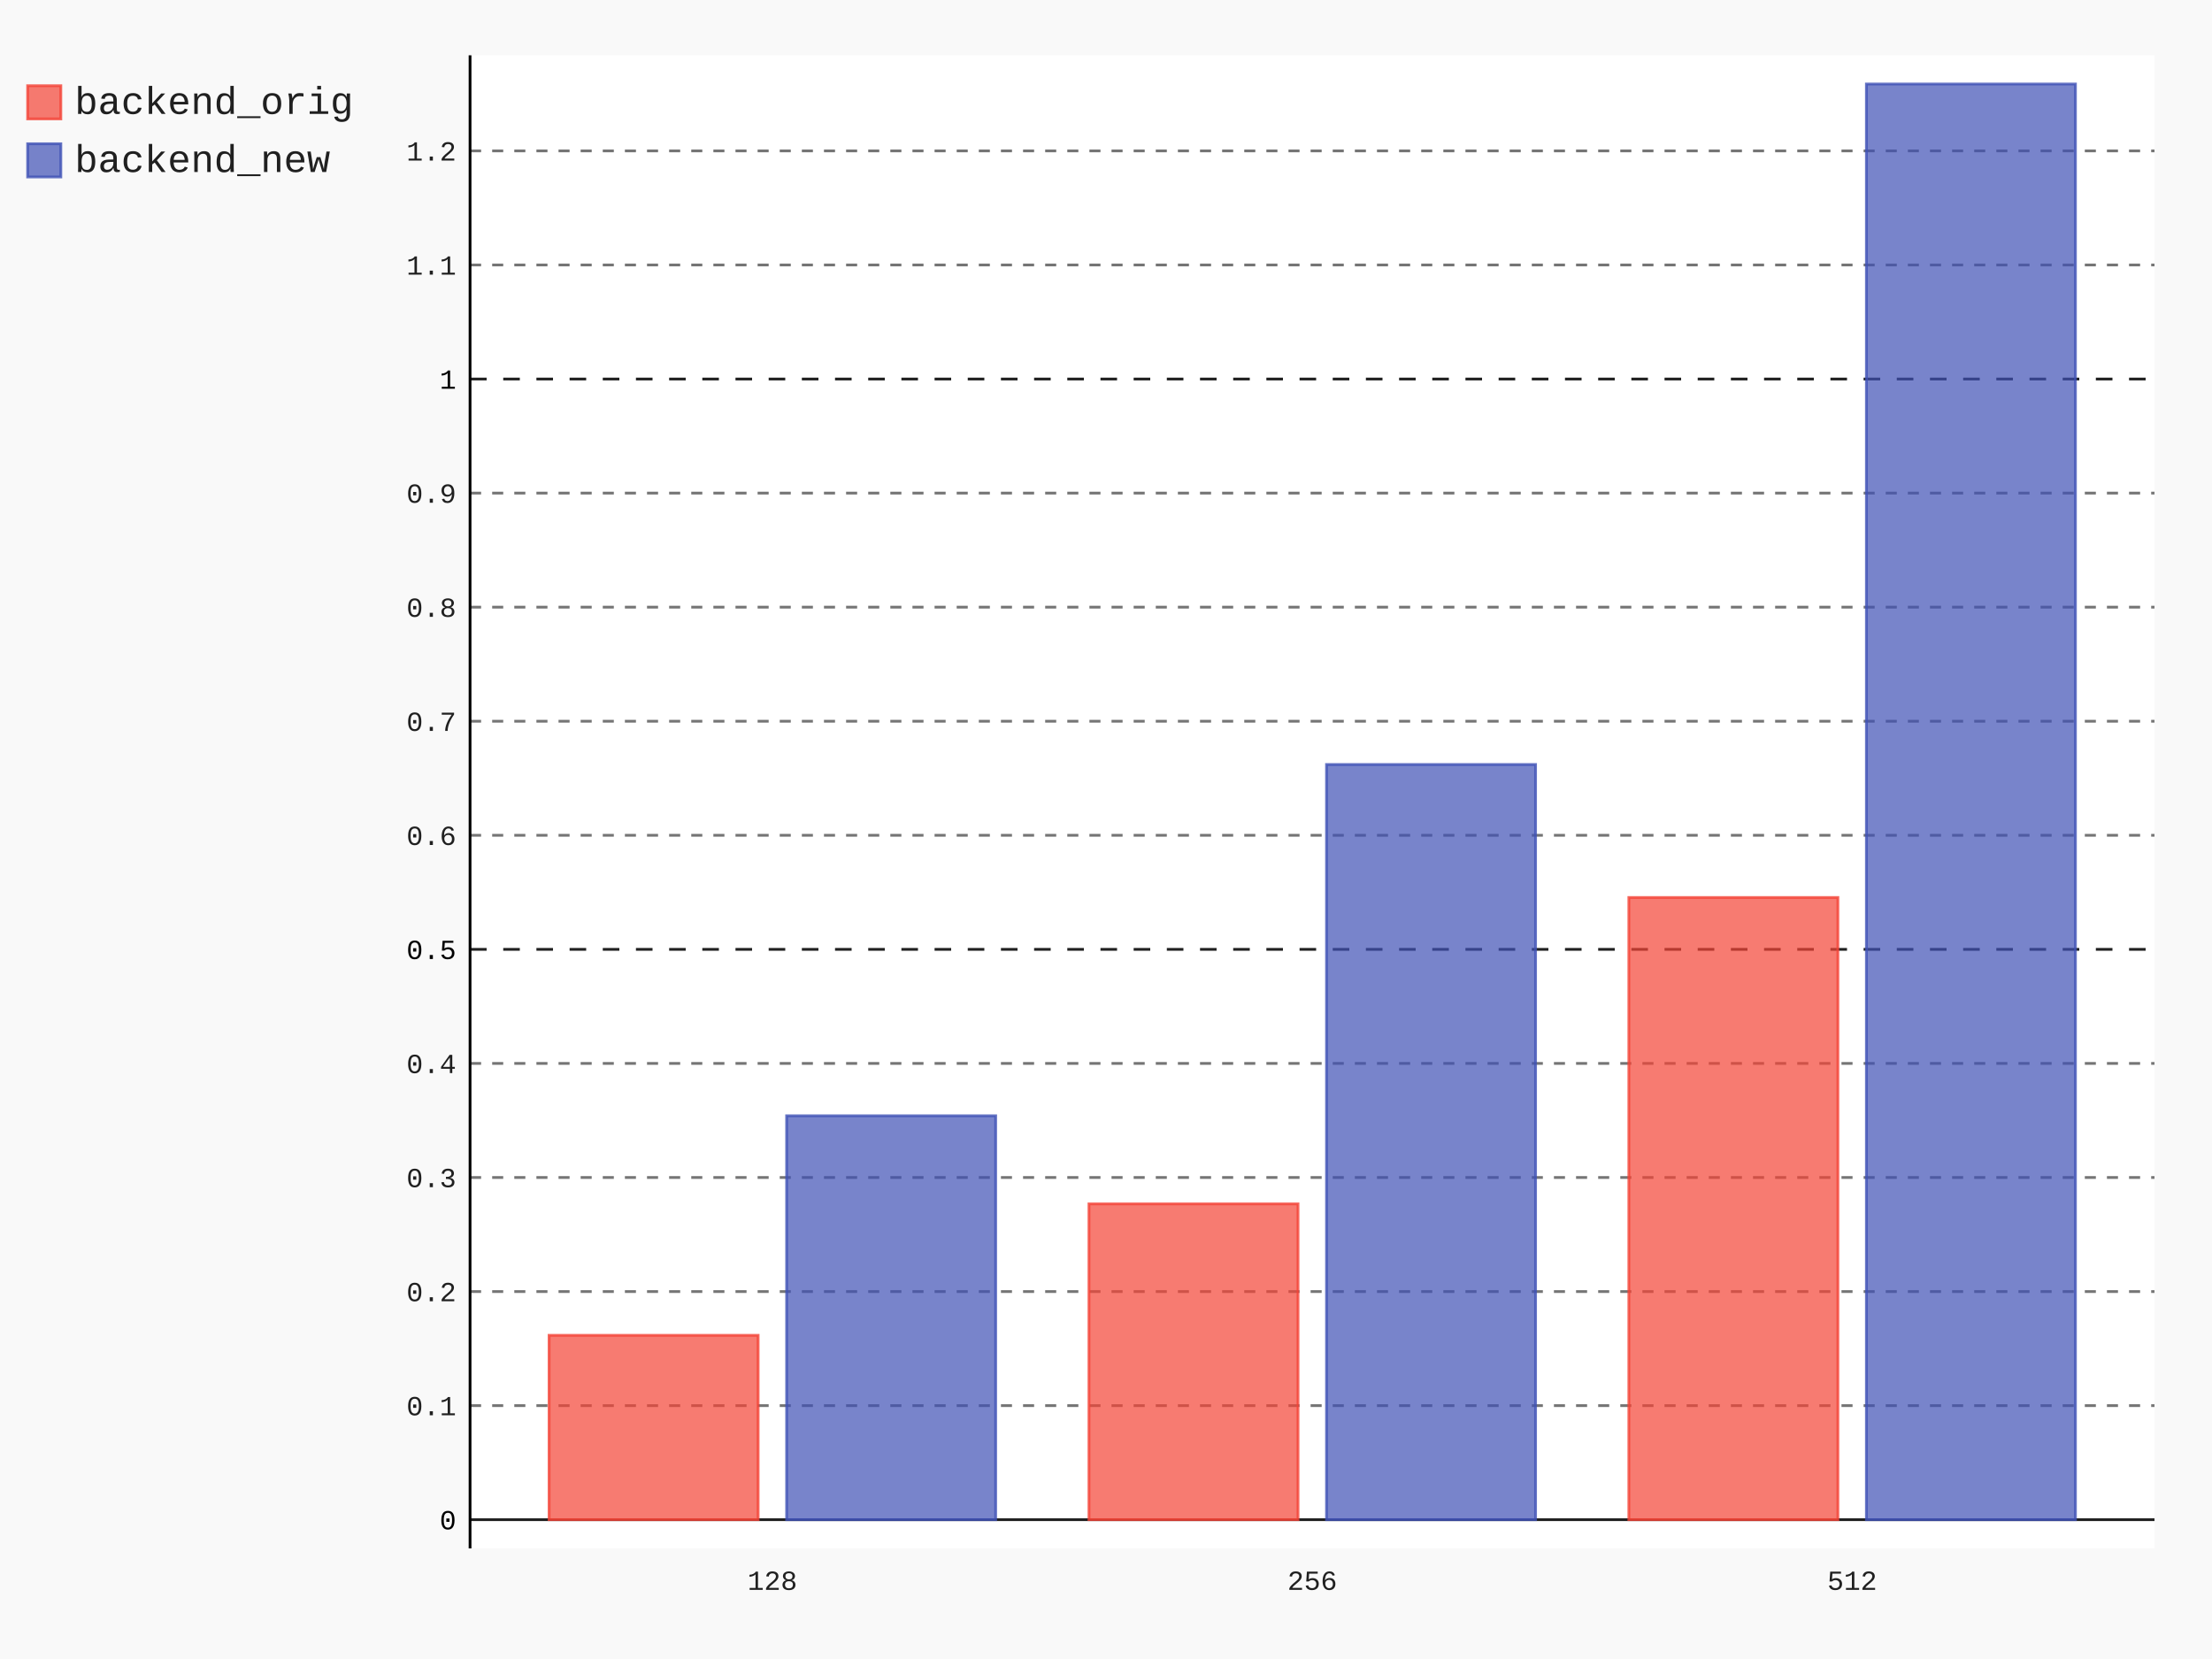
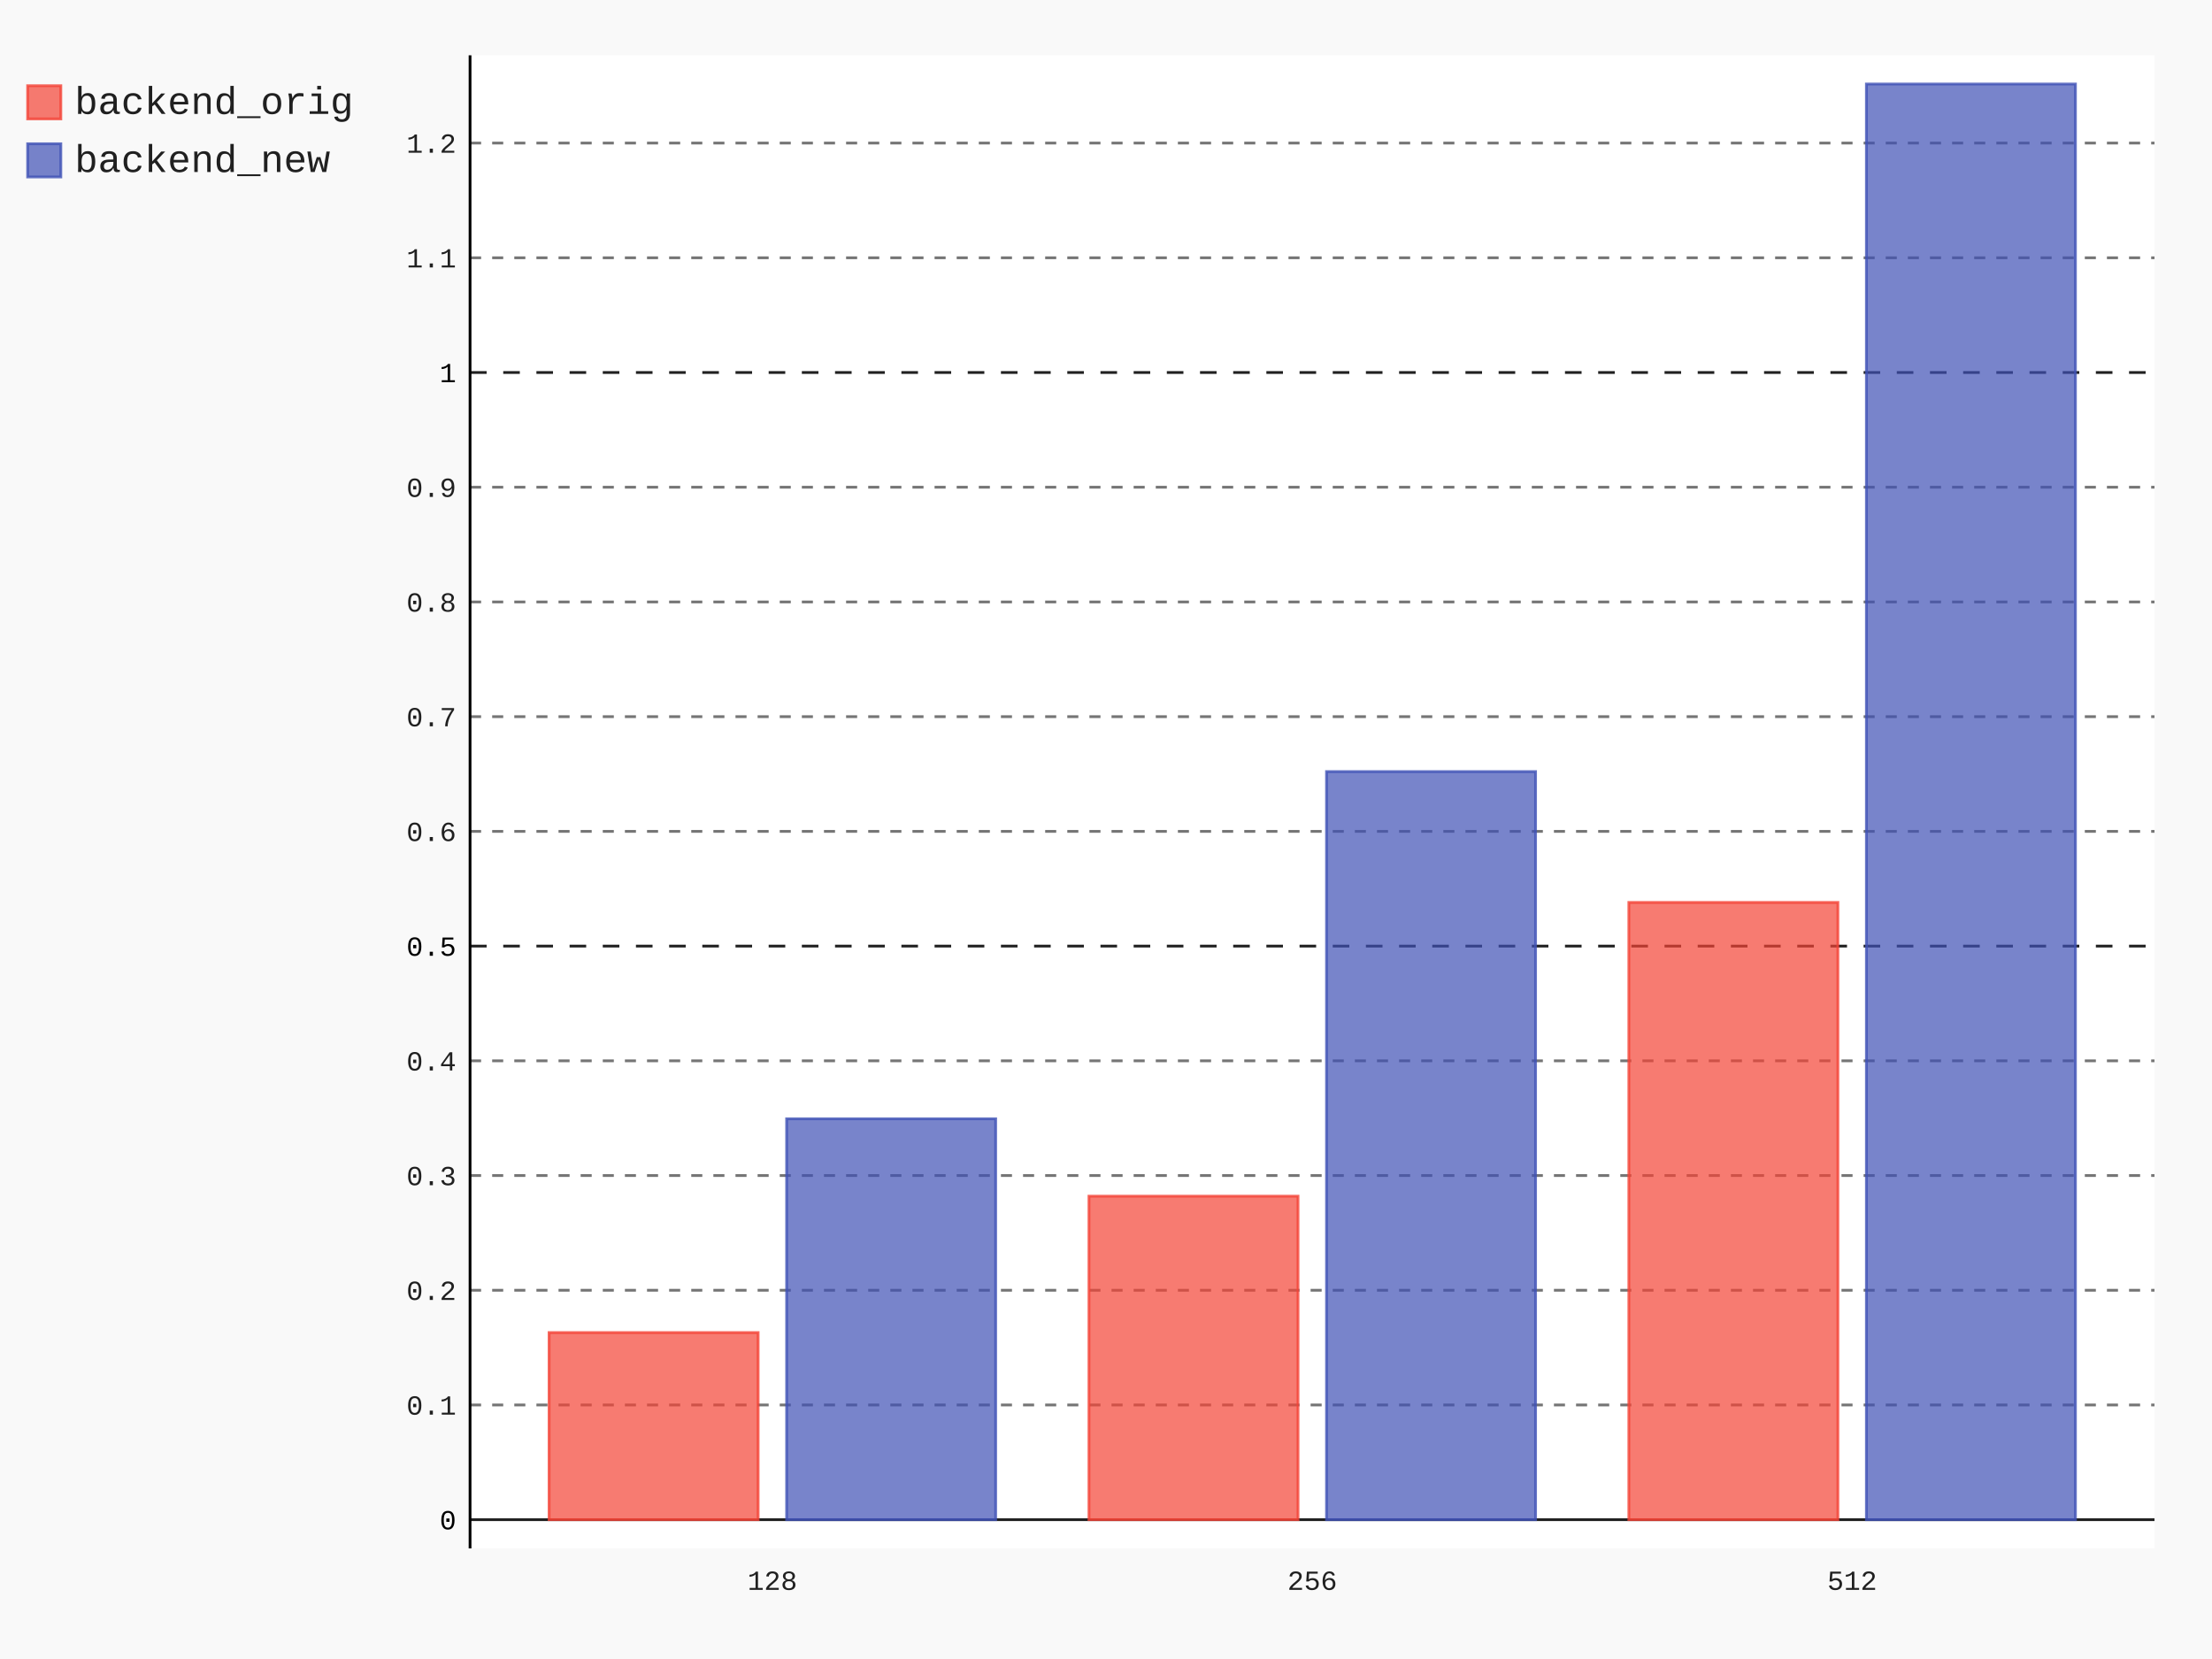
- <svg xmlns="http://www.w3.org/2000/svg" id="chart-1130a476-5e05-4478-b55c-7000631ecb3e" class="pygal-chart" viewBox="0 0 800 600">
+ <svg xmlns="http://www.w3.org/2000/svg" id="chart-dd1b5b7c-f2d9-4a23-970f-a6d7db63b026" class="pygal-chart" viewBox="0 0 800 600">
  <defs>
-     <style type="text/css">#chart-1130a476-5e05-4478-b55c-7000631ecb3e{-webkit-user-select:none;-webkit-font-smoothing:antialiased;font-family:Consolas,"Liberation Mono",Menlo,Courier,monospace}#chart-1130a476-5e05-4478-b55c-7000631ecb3e .title{font-family:Consolas,"Liberation Mono",Menlo,Courier,monospace;font-size:16px}#chart-1130a476-5e05-4478-b55c-7000631ecb3e .legends .legend text{font-family:Consolas,"Liberation Mono",Menlo,Courier,monospace;font-size:14px}#chart-1130a476-5e05-4478-b55c-7000631ecb3e .axis text{font-family:Consolas,"Liberation Mono",Menlo,Courier,monospace;font-size:10px}#chart-1130a476-5e05-4478-b55c-7000631ecb3e .axis text.major{font-family:Consolas,"Liberation Mono",Menlo,Courier,monospace;font-size:10px}#chart-1130a476-5e05-4478-b55c-7000631ecb3e .text-overlay text.value{font-family:Consolas,"Liberation Mono",Menlo,Courier,monospace;font-size:16px}#chart-1130a476-5e05-4478-b55c-7000631ecb3e .text-overlay text.label{font-family:Consolas,"Liberation Mono",Menlo,Courier,monospace;font-size:10px}#chart-1130a476-5e05-4478-b55c-7000631ecb3e .tooltip{font-family:Consolas,"Liberation Mono",Menlo,Courier,monospace;font-size:14px}#chart-1130a476-5e05-4478-b55c-7000631ecb3e text.no_data{font-family:Consolas,"Liberation Mono",Menlo,Courier,monospace;font-size:64px}
- #chart-1130a476-5e05-4478-b55c-7000631ecb3e{background-color:rgba(249,249,249,1)}#chart-1130a476-5e05-4478-b55c-7000631ecb3e path,#chart-1130a476-5e05-4478-b55c-7000631ecb3e line,#chart-1130a476-5e05-4478-b55c-7000631ecb3e rect,#chart-1130a476-5e05-4478-b55c-7000631ecb3e circle{-webkit-transition:150ms;-moz-transition:150ms;transition:150ms}#chart-1130a476-5e05-4478-b55c-7000631ecb3e .graph &gt; .background{fill:rgba(249,249,249,1)}#chart-1130a476-5e05-4478-b55c-7000631ecb3e .plot &gt; .background{fill:rgba(255,255,255,1)}#chart-1130a476-5e05-4478-b55c-7000631ecb3e .graph{fill:rgba(0,0,0,.87)}#chart-1130a476-5e05-4478-b55c-7000631ecb3e text.no_data{fill:rgba(0,0,0,1)}#chart-1130a476-5e05-4478-b55c-7000631ecb3e .title{fill:rgba(0,0,0,1)}#chart-1130a476-5e05-4478-b55c-7000631ecb3e .legends .legend text{fill:rgba(0,0,0,.87)}#chart-1130a476-5e05-4478-b55c-7000631ecb3e .legends .legend:hover text{fill:rgba(0,0,0,1)}#chart-1130a476-5e05-4478-b55c-7000631ecb3e .axis .line{stroke:rgba(0,0,0,1)}#chart-1130a476-5e05-4478-b55c-7000631ecb3e .axis .guide.line{stroke:rgba(0,0,0,.54)}#chart-1130a476-5e05-4478-b55c-7000631ecb3e .axis .major.line{stroke:rgba(0,0,0,.87)}#chart-1130a476-5e05-4478-b55c-7000631ecb3e .axis text.major{fill:rgba(0,0,0,1)}#chart-1130a476-5e05-4478-b55c-7000631ecb3e .axis.y .guides:hover .guide.line,#chart-1130a476-5e05-4478-b55c-7000631ecb3e .line-graph .axis.x .guides:hover .guide.line,#chart-1130a476-5e05-4478-b55c-7000631ecb3e .stackedline-graph .axis.x .guides:hover .guide.line,#chart-1130a476-5e05-4478-b55c-7000631ecb3e .xy-graph .axis.x .guides:hover .guide.line{stroke:rgba(0,0,0,1)}#chart-1130a476-5e05-4478-b55c-7000631ecb3e .axis .guides:hover text{fill:rgba(0,0,0,1)}#chart-1130a476-5e05-4478-b55c-7000631ecb3e .reactive{fill-opacity:.7;stroke-opacity:.8}#chart-1130a476-5e05-4478-b55c-7000631ecb3e .ci{stroke:rgba(0,0,0,.87)}#chart-1130a476-5e05-4478-b55c-7000631ecb3e .reactive.active,#chart-1130a476-5e05-4478-b55c-7000631ecb3e .active .reactive{fill-opacity:.8;stroke-opacity:.9;stroke-width:4}#chart-1130a476-5e05-4478-b55c-7000631ecb3e .ci .reactive.active{stroke-width:1.5}#chart-1130a476-5e05-4478-b55c-7000631ecb3e .series text{fill:rgba(0,0,0,1)}#chart-1130a476-5e05-4478-b55c-7000631ecb3e .tooltip rect{fill:rgba(255,255,255,1);stroke:rgba(0,0,0,1);-webkit-transition:opacity 150ms;-moz-transition:opacity 150ms;transition:opacity 150ms}#chart-1130a476-5e05-4478-b55c-7000631ecb3e .tooltip .label{fill:rgba(0,0,0,.87)}#chart-1130a476-5e05-4478-b55c-7000631ecb3e .tooltip .label{fill:rgba(0,0,0,.87)}#chart-1130a476-5e05-4478-b55c-7000631ecb3e .tooltip .legend{font-size:.8em;fill:rgba(0,0,0,.54)}#chart-1130a476-5e05-4478-b55c-7000631ecb3e .tooltip .x_label{font-size:.6em;fill:rgba(0,0,0,1)}#chart-1130a476-5e05-4478-b55c-7000631ecb3e .tooltip .xlink{font-size:.5em;text-decoration:underline}#chart-1130a476-5e05-4478-b55c-7000631ecb3e .tooltip .value{font-size:1.5em}#chart-1130a476-5e05-4478-b55c-7000631ecb3e .bound{font-size:.5em}#chart-1130a476-5e05-4478-b55c-7000631ecb3e .max-value{font-size:.75em;fill:rgba(0,0,0,.54)}#chart-1130a476-5e05-4478-b55c-7000631ecb3e .map-element{fill:rgba(255,255,255,1);stroke:rgba(0,0,0,.54) !important}#chart-1130a476-5e05-4478-b55c-7000631ecb3e .map-element .reactive{fill-opacity:inherit;stroke-opacity:inherit}#chart-1130a476-5e05-4478-b55c-7000631ecb3e .color-0,#chart-1130a476-5e05-4478-b55c-7000631ecb3e .color-0 a:visited{stroke:#F44336;fill:#F44336}#chart-1130a476-5e05-4478-b55c-7000631ecb3e .color-1,#chart-1130a476-5e05-4478-b55c-7000631ecb3e .color-1 a:visited{stroke:#3F51B5;fill:#3F51B5}#chart-1130a476-5e05-4478-b55c-7000631ecb3e .text-overlay .color-0 text{fill:black}#chart-1130a476-5e05-4478-b55c-7000631ecb3e .text-overlay .color-1 text{fill:black}
- #chart-1130a476-5e05-4478-b55c-7000631ecb3e text.no_data{text-anchor:middle}#chart-1130a476-5e05-4478-b55c-7000631ecb3e .guide.line{fill:none}#chart-1130a476-5e05-4478-b55c-7000631ecb3e .centered{text-anchor:middle}#chart-1130a476-5e05-4478-b55c-7000631ecb3e .title{text-anchor:middle}#chart-1130a476-5e05-4478-b55c-7000631ecb3e .legends .legend text{fill-opacity:1}#chart-1130a476-5e05-4478-b55c-7000631ecb3e .axis.x text{text-anchor:middle}#chart-1130a476-5e05-4478-b55c-7000631ecb3e .axis.x:not(.web) text[transform]{text-anchor:start}#chart-1130a476-5e05-4478-b55c-7000631ecb3e .axis.x:not(.web) text[transform].backwards{text-anchor:end}#chart-1130a476-5e05-4478-b55c-7000631ecb3e .axis.y text{text-anchor:end}#chart-1130a476-5e05-4478-b55c-7000631ecb3e .axis.y text[transform].backwards{text-anchor:start}#chart-1130a476-5e05-4478-b55c-7000631ecb3e .axis.y2 text{text-anchor:start}#chart-1130a476-5e05-4478-b55c-7000631ecb3e .axis.y2 text[transform].backwards{text-anchor:end}#chart-1130a476-5e05-4478-b55c-7000631ecb3e .axis .guide.line{stroke-dasharray:4,4}#chart-1130a476-5e05-4478-b55c-7000631ecb3e .axis .major.guide.line{stroke-dasharray:6,6}#chart-1130a476-5e05-4478-b55c-7000631ecb3e .horizontal .axis.y .guide.line,#chart-1130a476-5e05-4478-b55c-7000631ecb3e .horizontal .axis.y2 .guide.line,#chart-1130a476-5e05-4478-b55c-7000631ecb3e .vertical .axis.x .guide.line{opacity:0}#chart-1130a476-5e05-4478-b55c-7000631ecb3e .horizontal .axis.always_show .guide.line,#chart-1130a476-5e05-4478-b55c-7000631ecb3e .vertical .axis.always_show .guide.line{opacity:1 !important}#chart-1130a476-5e05-4478-b55c-7000631ecb3e .axis.y .guides:hover .guide.line,#chart-1130a476-5e05-4478-b55c-7000631ecb3e .axis.y2 .guides:hover .guide.line,#chart-1130a476-5e05-4478-b55c-7000631ecb3e .axis.x .guides:hover .guide.line{opacity:1}#chart-1130a476-5e05-4478-b55c-7000631ecb3e .axis .guides:hover text{opacity:1}#chart-1130a476-5e05-4478-b55c-7000631ecb3e .nofill{fill:none}#chart-1130a476-5e05-4478-b55c-7000631ecb3e .subtle-fill{fill-opacity:.2}#chart-1130a476-5e05-4478-b55c-7000631ecb3e .dot{stroke-width:1px;fill-opacity:1}#chart-1130a476-5e05-4478-b55c-7000631ecb3e .dot.active{stroke-width:5px}#chart-1130a476-5e05-4478-b55c-7000631ecb3e .dot.negative{fill:transparent}#chart-1130a476-5e05-4478-b55c-7000631ecb3e text,#chart-1130a476-5e05-4478-b55c-7000631ecb3e tspan{stroke:none !important}#chart-1130a476-5e05-4478-b55c-7000631ecb3e .series text.active{opacity:1}#chart-1130a476-5e05-4478-b55c-7000631ecb3e .tooltip rect{fill-opacity:.95;stroke-width:.5}#chart-1130a476-5e05-4478-b55c-7000631ecb3e .tooltip text{fill-opacity:1}#chart-1130a476-5e05-4478-b55c-7000631ecb3e .showable{visibility:hidden}#chart-1130a476-5e05-4478-b55c-7000631ecb3e .showable.shown{visibility:visible}#chart-1130a476-5e05-4478-b55c-7000631ecb3e .gauge-background{fill:rgba(229,229,229,1);stroke:none}#chart-1130a476-5e05-4478-b55c-7000631ecb3e .bg-lines{stroke:rgba(249,249,249,1);stroke-width:2px}</style>
+     <style type="text/css">#chart-dd1b5b7c-f2d9-4a23-970f-a6d7db63b026{-webkit-user-select:none;-webkit-font-smoothing:antialiased;font-family:Consolas,"Liberation Mono",Menlo,Courier,monospace}#chart-dd1b5b7c-f2d9-4a23-970f-a6d7db63b026 .title{font-family:Consolas,"Liberation Mono",Menlo,Courier,monospace;font-size:16px}#chart-dd1b5b7c-f2d9-4a23-970f-a6d7db63b026 .legends .legend text{font-family:Consolas,"Liberation Mono",Menlo,Courier,monospace;font-size:14px}#chart-dd1b5b7c-f2d9-4a23-970f-a6d7db63b026 .axis text{font-family:Consolas,"Liberation Mono",Menlo,Courier,monospace;font-size:10px}#chart-dd1b5b7c-f2d9-4a23-970f-a6d7db63b026 .axis text.major{font-family:Consolas,"Liberation Mono",Menlo,Courier,monospace;font-size:10px}#chart-dd1b5b7c-f2d9-4a23-970f-a6d7db63b026 .text-overlay text.value{font-family:Consolas,"Liberation Mono",Menlo,Courier,monospace;font-size:16px}#chart-dd1b5b7c-f2d9-4a23-970f-a6d7db63b026 .text-overlay text.label{font-family:Consolas,"Liberation Mono",Menlo,Courier,monospace;font-size:10px}#chart-dd1b5b7c-f2d9-4a23-970f-a6d7db63b026 .tooltip{font-family:Consolas,"Liberation Mono",Menlo,Courier,monospace;font-size:14px}#chart-dd1b5b7c-f2d9-4a23-970f-a6d7db63b026 text.no_data{font-family:Consolas,"Liberation Mono",Menlo,Courier,monospace;font-size:64px}
+ #chart-dd1b5b7c-f2d9-4a23-970f-a6d7db63b026{background-color:rgba(249,249,249,1)}#chart-dd1b5b7c-f2d9-4a23-970f-a6d7db63b026 path,#chart-dd1b5b7c-f2d9-4a23-970f-a6d7db63b026 line,#chart-dd1b5b7c-f2d9-4a23-970f-a6d7db63b026 rect,#chart-dd1b5b7c-f2d9-4a23-970f-a6d7db63b026 circle{-webkit-transition:150ms;-moz-transition:150ms;transition:150ms}#chart-dd1b5b7c-f2d9-4a23-970f-a6d7db63b026 .graph &gt; .background{fill:rgba(249,249,249,1)}#chart-dd1b5b7c-f2d9-4a23-970f-a6d7db63b026 .plot &gt; .background{fill:rgba(255,255,255,1)}#chart-dd1b5b7c-f2d9-4a23-970f-a6d7db63b026 .graph{fill:rgba(0,0,0,.87)}#chart-dd1b5b7c-f2d9-4a23-970f-a6d7db63b026 text.no_data{fill:rgba(0,0,0,1)}#chart-dd1b5b7c-f2d9-4a23-970f-a6d7db63b026 .title{fill:rgba(0,0,0,1)}#chart-dd1b5b7c-f2d9-4a23-970f-a6d7db63b026 .legends .legend text{fill:rgba(0,0,0,.87)}#chart-dd1b5b7c-f2d9-4a23-970f-a6d7db63b026 .legends .legend:hover text{fill:rgba(0,0,0,1)}#chart-dd1b5b7c-f2d9-4a23-970f-a6d7db63b026 .axis .line{stroke:rgba(0,0,0,1)}#chart-dd1b5b7c-f2d9-4a23-970f-a6d7db63b026 .axis .guide.line{stroke:rgba(0,0,0,.54)}#chart-dd1b5b7c-f2d9-4a23-970f-a6d7db63b026 .axis .major.line{stroke:rgba(0,0,0,.87)}#chart-dd1b5b7c-f2d9-4a23-970f-a6d7db63b026 .axis text.major{fill:rgba(0,0,0,1)}#chart-dd1b5b7c-f2d9-4a23-970f-a6d7db63b026 .axis.y .guides:hover .guide.line,#chart-dd1b5b7c-f2d9-4a23-970f-a6d7db63b026 .line-graph .axis.x .guides:hover .guide.line,#chart-dd1b5b7c-f2d9-4a23-970f-a6d7db63b026 .stackedline-graph .axis.x .guides:hover .guide.line,#chart-dd1b5b7c-f2d9-4a23-970f-a6d7db63b026 .xy-graph .axis.x .guides:hover .guide.line{stroke:rgba(0,0,0,1)}#chart-dd1b5b7c-f2d9-4a23-970f-a6d7db63b026 .axis .guides:hover text{fill:rgba(0,0,0,1)}#chart-dd1b5b7c-f2d9-4a23-970f-a6d7db63b026 .reactive{fill-opacity:.7;stroke-opacity:.8}#chart-dd1b5b7c-f2d9-4a23-970f-a6d7db63b026 .ci{stroke:rgba(0,0,0,.87)}#chart-dd1b5b7c-f2d9-4a23-970f-a6d7db63b026 .reactive.active,#chart-dd1b5b7c-f2d9-4a23-970f-a6d7db63b026 .active .reactive{fill-opacity:.8;stroke-opacity:.9;stroke-width:4}#chart-dd1b5b7c-f2d9-4a23-970f-a6d7db63b026 .ci .reactive.active{stroke-width:1.5}#chart-dd1b5b7c-f2d9-4a23-970f-a6d7db63b026 .series text{fill:rgba(0,0,0,1)}#chart-dd1b5b7c-f2d9-4a23-970f-a6d7db63b026 .tooltip rect{fill:rgba(255,255,255,1);stroke:rgba(0,0,0,1);-webkit-transition:opacity 150ms;-moz-transition:opacity 150ms;transition:opacity 150ms}#chart-dd1b5b7c-f2d9-4a23-970f-a6d7db63b026 .tooltip .label{fill:rgba(0,0,0,.87)}#chart-dd1b5b7c-f2d9-4a23-970f-a6d7db63b026 .tooltip .label{fill:rgba(0,0,0,.87)}#chart-dd1b5b7c-f2d9-4a23-970f-a6d7db63b026 .tooltip .legend{font-size:.8em;fill:rgba(0,0,0,.54)}#chart-dd1b5b7c-f2d9-4a23-970f-a6d7db63b026 .tooltip .x_label{font-size:.6em;fill:rgba(0,0,0,1)}#chart-dd1b5b7c-f2d9-4a23-970f-a6d7db63b026 .tooltip .xlink{font-size:.5em;text-decoration:underline}#chart-dd1b5b7c-f2d9-4a23-970f-a6d7db63b026 .tooltip .value{font-size:1.5em}#chart-dd1b5b7c-f2d9-4a23-970f-a6d7db63b026 .bound{font-size:.5em}#chart-dd1b5b7c-f2d9-4a23-970f-a6d7db63b026 .max-value{font-size:.75em;fill:rgba(0,0,0,.54)}#chart-dd1b5b7c-f2d9-4a23-970f-a6d7db63b026 .map-element{fill:rgba(255,255,255,1);stroke:rgba(0,0,0,.54) !important}#chart-dd1b5b7c-f2d9-4a23-970f-a6d7db63b026 .map-element .reactive{fill-opacity:inherit;stroke-opacity:inherit}#chart-dd1b5b7c-f2d9-4a23-970f-a6d7db63b026 .color-0,#chart-dd1b5b7c-f2d9-4a23-970f-a6d7db63b026 .color-0 a:visited{stroke:#F44336;fill:#F44336}#chart-dd1b5b7c-f2d9-4a23-970f-a6d7db63b026 .color-1,#chart-dd1b5b7c-f2d9-4a23-970f-a6d7db63b026 .color-1 a:visited{stroke:#3F51B5;fill:#3F51B5}#chart-dd1b5b7c-f2d9-4a23-970f-a6d7db63b026 .text-overlay .color-0 text{fill:black}#chart-dd1b5b7c-f2d9-4a23-970f-a6d7db63b026 .text-overlay .color-1 text{fill:black}
+ #chart-dd1b5b7c-f2d9-4a23-970f-a6d7db63b026 text.no_data{text-anchor:middle}#chart-dd1b5b7c-f2d9-4a23-970f-a6d7db63b026 .guide.line{fill:none}#chart-dd1b5b7c-f2d9-4a23-970f-a6d7db63b026 .centered{text-anchor:middle}#chart-dd1b5b7c-f2d9-4a23-970f-a6d7db63b026 .title{text-anchor:middle}#chart-dd1b5b7c-f2d9-4a23-970f-a6d7db63b026 .legends .legend text{fill-opacity:1}#chart-dd1b5b7c-f2d9-4a23-970f-a6d7db63b026 .axis.x text{text-anchor:middle}#chart-dd1b5b7c-f2d9-4a23-970f-a6d7db63b026 .axis.x:not(.web) text[transform]{text-anchor:start}#chart-dd1b5b7c-f2d9-4a23-970f-a6d7db63b026 .axis.x:not(.web) text[transform].backwards{text-anchor:end}#chart-dd1b5b7c-f2d9-4a23-970f-a6d7db63b026 .axis.y text{text-anchor:end}#chart-dd1b5b7c-f2d9-4a23-970f-a6d7db63b026 .axis.y text[transform].backwards{text-anchor:start}#chart-dd1b5b7c-f2d9-4a23-970f-a6d7db63b026 .axis.y2 text{text-anchor:start}#chart-dd1b5b7c-f2d9-4a23-970f-a6d7db63b026 .axis.y2 text[transform].backwards{text-anchor:end}#chart-dd1b5b7c-f2d9-4a23-970f-a6d7db63b026 .axis .guide.line{stroke-dasharray:4,4}#chart-dd1b5b7c-f2d9-4a23-970f-a6d7db63b026 .axis .major.guide.line{stroke-dasharray:6,6}#chart-dd1b5b7c-f2d9-4a23-970f-a6d7db63b026 .horizontal .axis.y .guide.line,#chart-dd1b5b7c-f2d9-4a23-970f-a6d7db63b026 .horizontal .axis.y2 .guide.line,#chart-dd1b5b7c-f2d9-4a23-970f-a6d7db63b026 .vertical .axis.x .guide.line{opacity:0}#chart-dd1b5b7c-f2d9-4a23-970f-a6d7db63b026 .horizontal .axis.always_show .guide.line,#chart-dd1b5b7c-f2d9-4a23-970f-a6d7db63b026 .vertical .axis.always_show .guide.line{opacity:1 !important}#chart-dd1b5b7c-f2d9-4a23-970f-a6d7db63b026 .axis.y .guides:hover .guide.line,#chart-dd1b5b7c-f2d9-4a23-970f-a6d7db63b026 .axis.y2 .guides:hover .guide.line,#chart-dd1b5b7c-f2d9-4a23-970f-a6d7db63b026 .axis.x .guides:hover .guide.line{opacity:1}#chart-dd1b5b7c-f2d9-4a23-970f-a6d7db63b026 .axis .guides:hover text{opacity:1}#chart-dd1b5b7c-f2d9-4a23-970f-a6d7db63b026 .nofill{fill:none}#chart-dd1b5b7c-f2d9-4a23-970f-a6d7db63b026 .subtle-fill{fill-opacity:.2}#chart-dd1b5b7c-f2d9-4a23-970f-a6d7db63b026 .dot{stroke-width:1px;fill-opacity:1}#chart-dd1b5b7c-f2d9-4a23-970f-a6d7db63b026 .dot.active{stroke-width:5px}#chart-dd1b5b7c-f2d9-4a23-970f-a6d7db63b026 .dot.negative{fill:transparent}#chart-dd1b5b7c-f2d9-4a23-970f-a6d7db63b026 text,#chart-dd1b5b7c-f2d9-4a23-970f-a6d7db63b026 tspan{stroke:none !important}#chart-dd1b5b7c-f2d9-4a23-970f-a6d7db63b026 .series text.active{opacity:1}#chart-dd1b5b7c-f2d9-4a23-970f-a6d7db63b026 .tooltip rect{fill-opacity:.95;stroke-width:.5}#chart-dd1b5b7c-f2d9-4a23-970f-a6d7db63b026 .tooltip text{fill-opacity:1}#chart-dd1b5b7c-f2d9-4a23-970f-a6d7db63b026 .showable{visibility:hidden}#chart-dd1b5b7c-f2d9-4a23-970f-a6d7db63b026 .showable.shown{visibility:visible}#chart-dd1b5b7c-f2d9-4a23-970f-a6d7db63b026 .gauge-background{fill:rgba(229,229,229,1);stroke:none}#chart-dd1b5b7c-f2d9-4a23-970f-a6d7db63b026 .bg-lines{stroke:rgba(249,249,249,1);stroke-width:2px}</style>
  </defs>
  <g class="graph bar-graph vertical">
    <rect x="0" y="0" width="800" height="600" class="background" />
    <g transform="translate(170, 20)" class="plot">
      <rect x="0" y="0" width="609.2" height="540" class="background" />
      <g class="axis y always_show">
        <g class="guides">
          <path d="M0 529.615 h609.2" class="axis major line" />
          <text x="-5" y="533.115" class="major">0</text>
        </g>
        <g class="guides">
-           <path d="M0 488.362 h609.2" class="guide line" />
-           <text x="-5" y="491.862" class="">0.1</text>
+           <path d="M0 488.126 h609.2" class="guide line" />
+           <text x="-5" y="491.626" class="">0.1</text>
        </g>
        <g class="guides">
-           <path d="M0 447.108 h609.2" class="guide line" />
-           <text x="-5" y="450.608" class="">0.2</text>
+           <path d="M0 446.636 h609.2" class="guide line" />
+           <text x="-5" y="450.136" class="">0.2</text>
        </g>
        <g class="guides">
-           <path d="M0 405.855 h609.2" class="guide line" />
-           <text x="-5" y="409.355" class="">0.3</text>
+           <path d="M0 405.147 h609.2" class="guide line" />
+           <text x="-5" y="408.647" class="">0.3</text>
        </g>
        <g class="guides">
-           <path d="M0 364.601 h609.2" class="guide line" />
-           <text x="-5" y="368.101" class="">0.4</text>
+           <path d="M0 363.657 h609.2" class="guide line" />
+           <text x="-5" y="367.157" class="">0.4</text>
        </g>
        <g class="guides">
-           <path d="M0 323.348 h609.2" class="major guide line" />
-           <text x="-5" y="326.848" class="major">0.5</text>
+           <path d="M0 322.168 h609.2" class="major guide line" />
+           <text x="-5" y="325.668" class="major">0.5</text>
        </g>
        <g class="guides">
-           <path d="M0 282.094 h609.2" class="guide line" />
-           <text x="-5" y="285.594" class="">0.6</text>
+           <path d="M0 280.678 h609.2" class="guide line" />
+           <text x="-5" y="284.178" class="">0.6</text>
        </g>
        <g class="guides">
-           <path d="M0 240.841 h609.2" class="guide line" />
-           <text x="-5" y="244.341" class="">0.7</text>
+           <path d="M0 239.189 h609.2" class="guide line" />
+           <text x="-5" y="242.689" class="">0.7</text>
        </g>
        <g class="guides">
-           <path d="M0 199.587 h609.2" class="guide line" />
-           <text x="-5" y="203.087" class="">0.8</text>
+           <path d="M0 197.699 h609.2" class="guide line" />
+           <text x="-5" y="201.199" class="">0.8</text>
        </g>
        <g class="guides">
-           <path d="M0 158.334 h609.2" class="guide line" />
-           <text x="-5" y="161.834" class="">0.9</text>
+           <path d="M0 156.21 h609.2" class="guide line" />
+           <text x="-5" y="159.71" class="">0.9</text>
        </g>
        <g class="guides">
-           <path d="M0 117.08 h609.2" class="major guide line" />
-           <text x="-5" y="120.58" class="major">1</text>
+           <path d="M0 114.72 h609.2" class="major guide line" />
+           <text x="-5" y="118.22" class="major">1</text>
        </g>
        <g class="guides">
-           <path d="M0 75.827 h609.2" class="guide line" />
-           <text x="-5" y="79.327" class="">1.1</text>
+           <path d="M0 73.231 h609.2" class="guide line" />
+           <text x="-5" y="76.731" class="">1.1</text>
        </g>
        <g class="guides">
-           <path d="M0 34.573 h609.2" class="guide line" />
-           <text x="-5" y="38.073" class="">1.2</text>
+           <path d="M0 31.741 h609.2" class="guide line" />
+           <text x="-5" y="35.241" class="">1.2</text>
        </g>
      </g>
      <g class="axis x">
        <path d="M0 0 v540" class="line" />
        <g class="guides">
          <path d="M109.344 0 v540" class="guide line" />
          <text x="109.344" y="555.0" class="">128</text>
        </g>
        <g class="guides">
          <path d="M304.6 0 v540" class="guide line" />
          <text x="304.6" y="555.0" class="">256</text>
        </g>
        <g class="guides">
          <path d="M499.856 0 v540" class="guide line" />
          <text x="499.856" y="555.0" class="">512</text>
        </g>
      </g>
      <g class="series serie-0 color-0">
        <g class="bars">
          <g class="bar">
-             <rect x="28.586" y="462.936" rx="0" ry="0" width="75.603" height="66.679" class="rect reactive tooltip-trigger" />
+             <rect x="28.586" y="461.942" rx="0" ry="0" width="75.603" height="67.673" class="rect reactive tooltip-trigger" />
          </g>
          <g class="bar">
-             <rect x="223.842" y="415.402" rx="0" ry="0" width="75.603" height="114.213" class="rect reactive tooltip-trigger" />
+             <rect x="223.842" y="412.612" rx="0" ry="0" width="75.603" height="117.003" class="rect reactive tooltip-trigger" />
          </g>
          <g class="bar">
-             <rect x="419.098" y="304.591" rx="0" ry="0" width="75.603" height="225.025" class="rect reactive tooltip-trigger" />
+             <rect x="419.098" y="306.377" rx="0" ry="0" width="75.603" height="223.239" class="rect reactive tooltip-trigger" />
          </g>
        </g>
      </g>
      <g class="series serie-1 color-1">
        <g class="bars">
          <g class="bar">
-             <rect x="114.498" y="383.539" rx="0" ry="0" width="75.603" height="146.077" class="rect reactive tooltip-trigger" />
+             <rect x="114.498" y="384.632" rx="0" ry="0" width="75.603" height="144.983" class="rect reactive tooltip-trigger" />
          </g>
          <g class="bar">
-             <rect x="309.755" y="256.492" rx="0" ry="0" width="75.603" height="273.123" class="rect reactive tooltip-trigger" />
+             <rect x="309.755" y="259.058" rx="0" ry="0" width="75.603" height="270.557" class="rect reactive tooltip-trigger" />
          </g>
          <g class="bar">
            <rect x="505.011" y="10.385" rx="0" ry="0" width="75.603" height="519.231" class="rect reactive tooltip-trigger" />
          </g>
        </g>
      </g>
    </g>
    <g class="titles" />
    <g transform="translate(170, 20)" class="plot overlay">
      <g class="series serie-0 color-0" />
      <g class="series serie-1 color-1" />
    </g>
    <g transform="translate(170, 20)" class="plot text-overlay">
      <g class="series serie-0 color-0" />
      <g class="series serie-1 color-1" />
    </g>
    <g transform="translate(170, 20)" class="plot tooltip-overlay">
      <g transform="translate(0 0)" style="opacity: 0" class="tooltip">
        <rect rx="0" ry="0" width="0" height="0" class="tooltip-box" />
        <g class="text" />
      </g>
    </g>
    <g transform="translate(10, 30)" class="legends">
      <g id="activate-serie-0" class="legend reactive activate-serie">
        <rect x="0.0" y="1.0" width="12" height="12" class="color-0 reactive" />
        <text x="17.0" y="11.2">backend_orig</text>
      </g>
      <g id="activate-serie-1" class="legend reactive activate-serie">
        <rect x="0.0" y="22.0" width="12" height="12" class="color-1 reactive" />
        <text x="17.0" y="32.2">backend_new</text>
      </g>
    </g>
    <g transform="translate(790, 30)" class="legends" />
  </g>
</svg>
